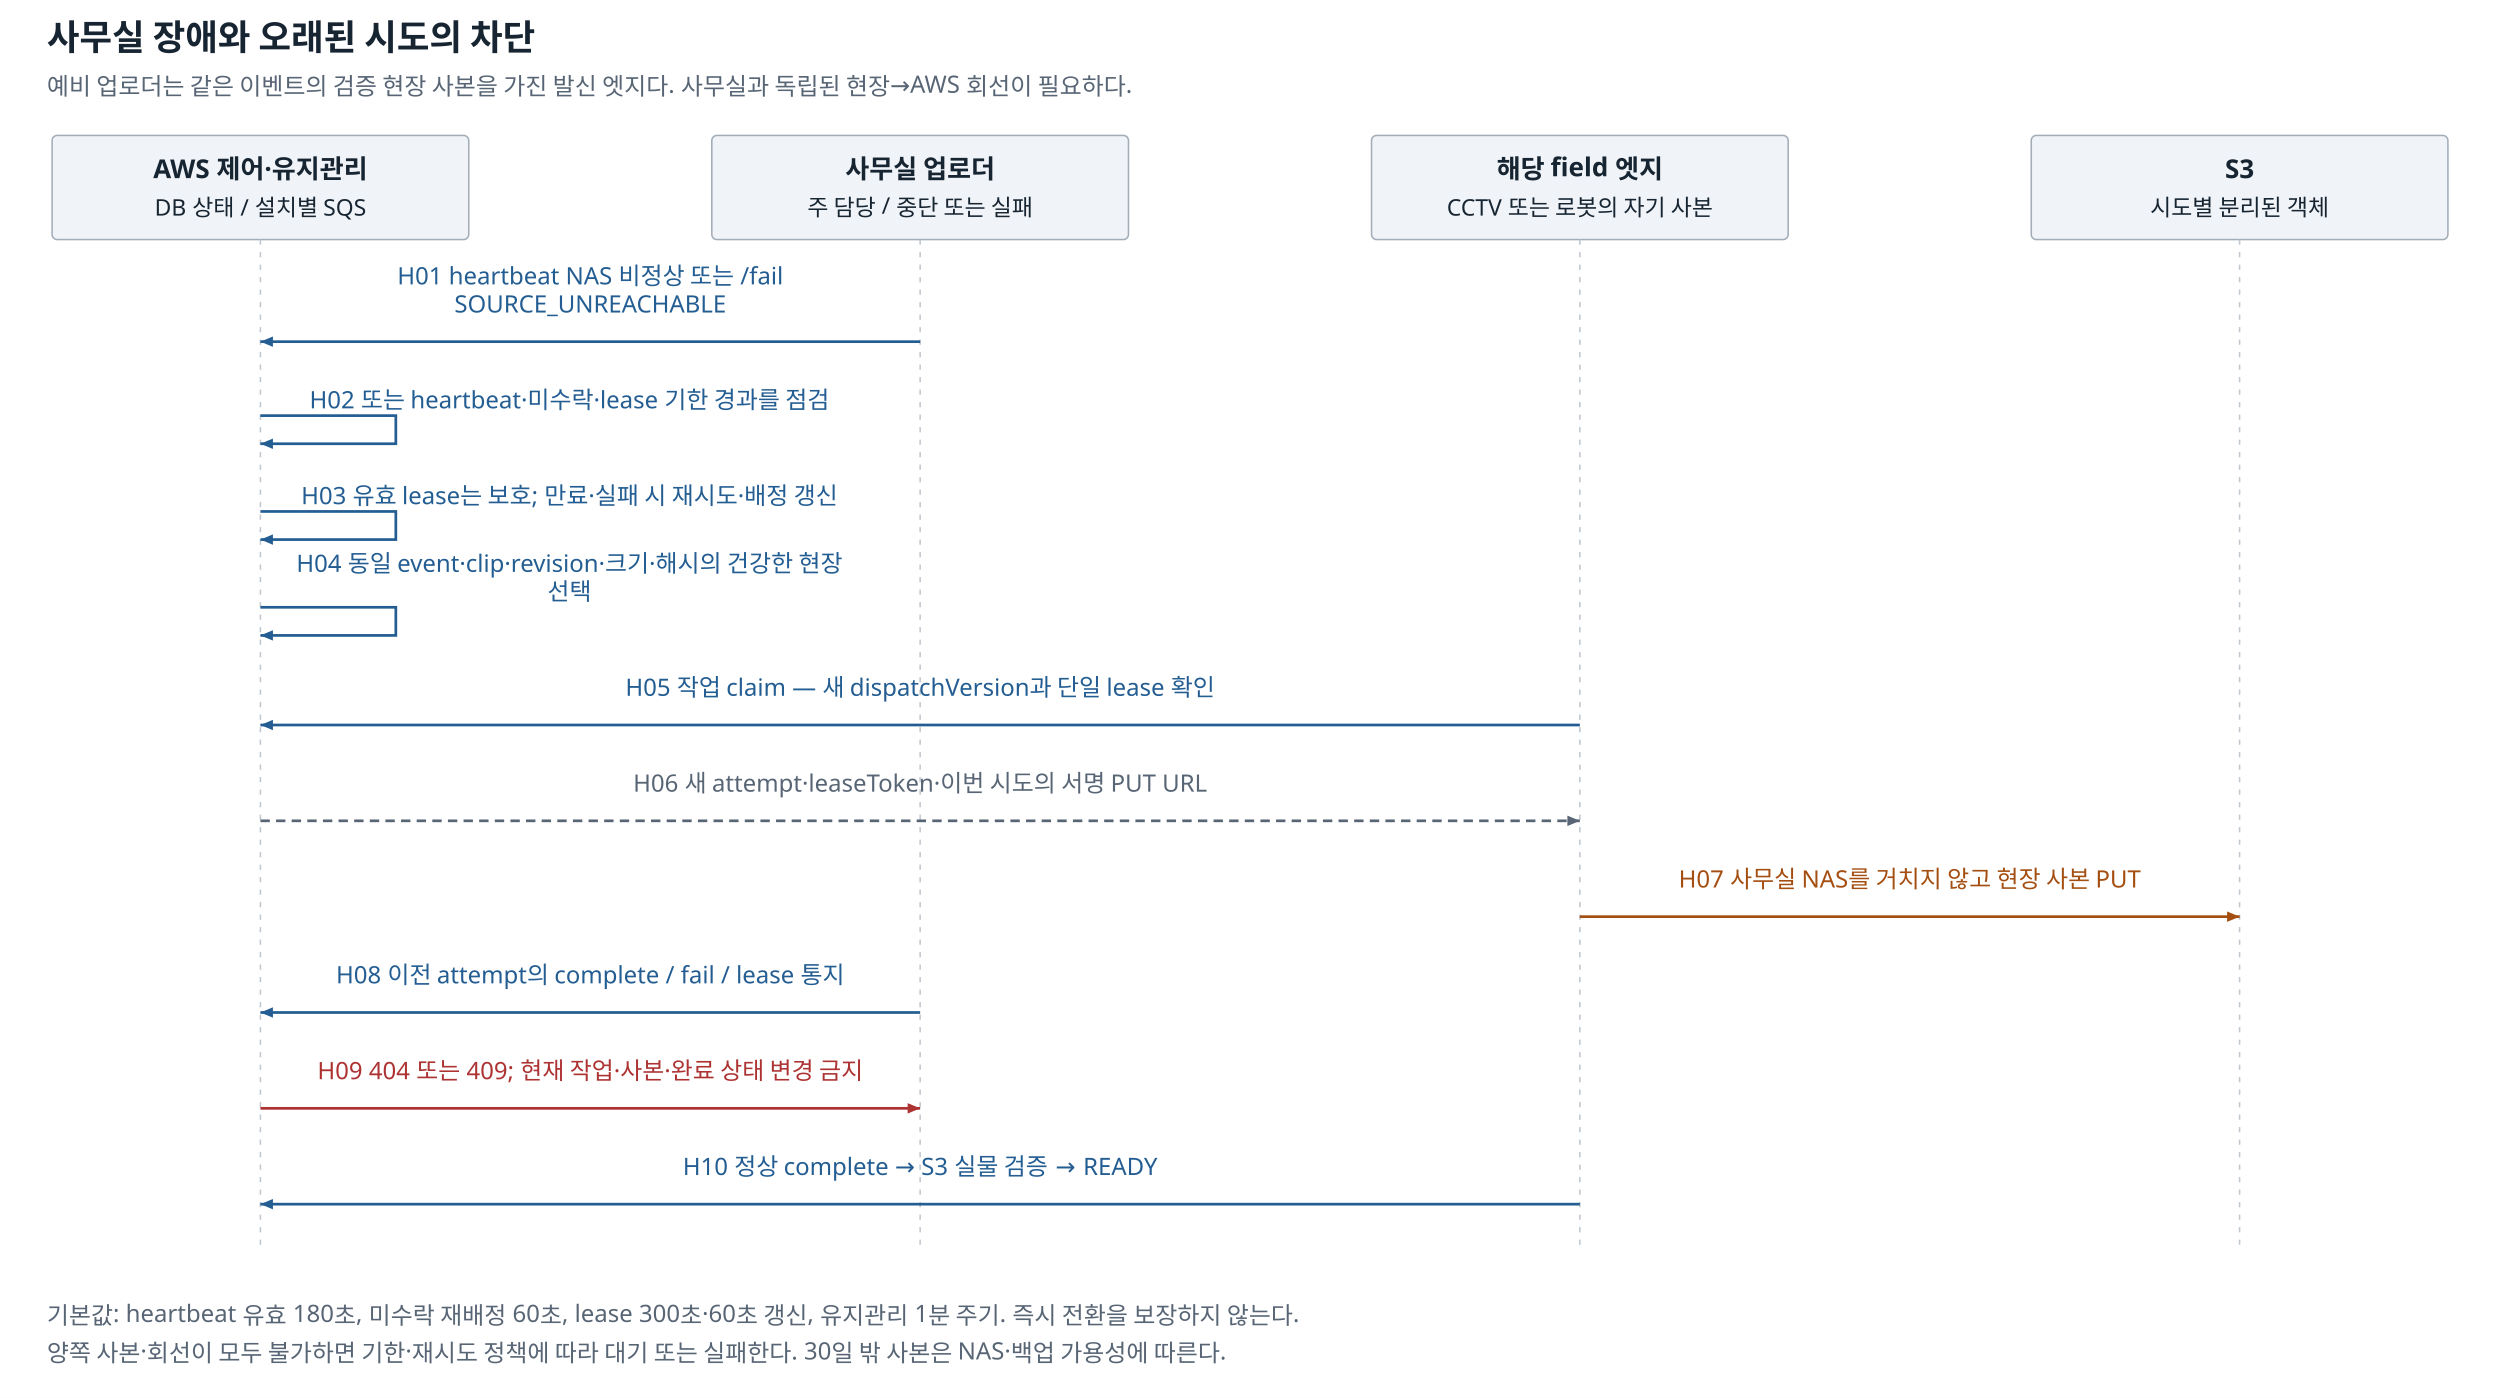
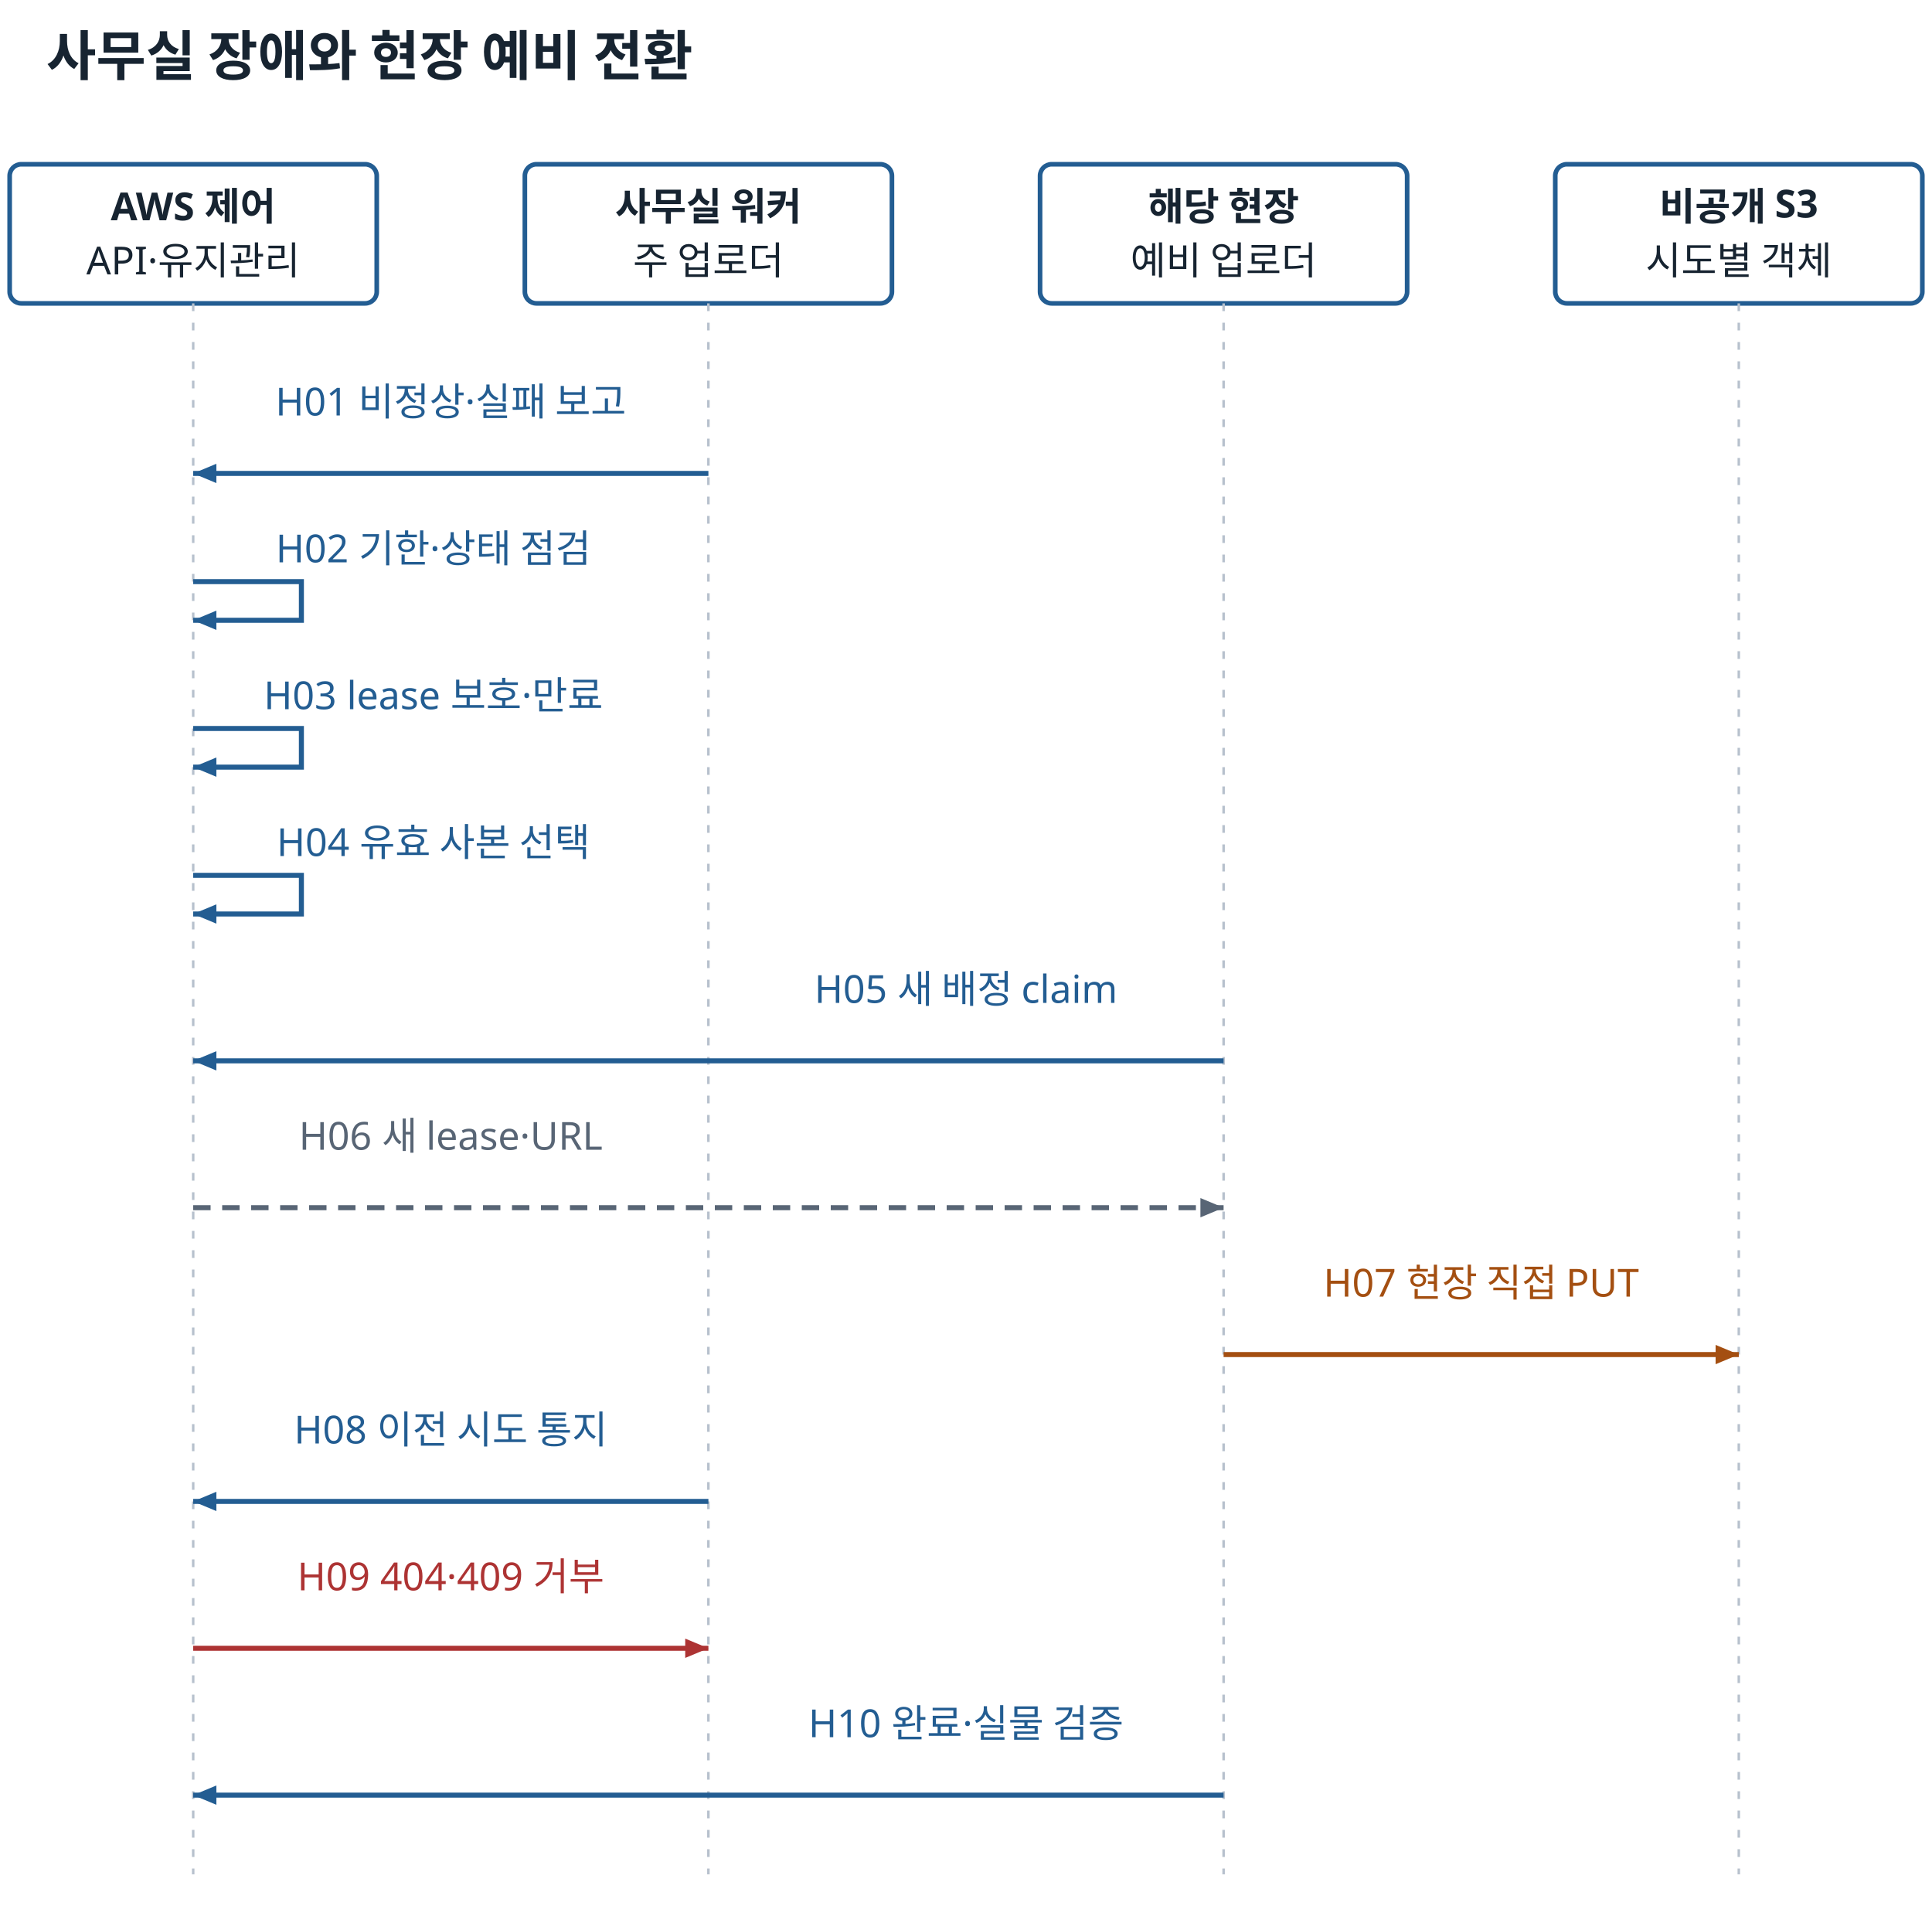
- <svg xmlns="http://www.w3.org/2000/svg" width="2400" height="1342" viewBox="0 0 2400 1342" role="img">
+ <svg xmlns="http://www.w3.org/2000/svg" width="1000" height="990" viewBox="0 0 1000 990" role="img">
  <rect width="100%" height="100%" fill="white" />
-   <text x="45" y="48" text-anchor="start" font-family="Nanum Gothic, sans-serif" font-size="34" font-weight="700" fill="#172431">사무실 장애와 오래된 시도의 차단</text>
-   <text x="45" y="91" text-anchor="start" font-family="Nanum Gothic, sans-serif" font-size="23" font-weight="400" fill="#586575">예비 업로더는 같은 이벤트의 검증 현장 사본을 가진 발신 엣지다. 사무실과 독립된 현장→AWS 회선이 필요하다.</text>
-   <rect x="50.0" y="130" width="400" height="100" rx="5" fill="#F0F4F8" stroke="#A3ADB8" stroke-width="1.5" />
-   <text x="250.0" y="171" text-anchor="middle" font-family="Nanum Gothic, sans-serif" font-size="25" font-weight="700" fill="#172431">AWS 제어·유지관리</text>
-   <text x="250.0" y="207" text-anchor="middle" font-family="Nanum Gothic, sans-serif" font-size="22" font-weight="400" fill="#172431">DB 상태 / 설치별 SQS</text>
-   <path d="M250.0,230 V1200" fill="none" stroke="#C0C7CF" stroke-width="1.5" stroke-dasharray="5 7" />
-   <rect x="683.333" y="130" width="400" height="100" rx="5" fill="#F0F4F8" stroke="#A3ADB8" stroke-width="1.5" />
-   <text x="883.333" y="171" text-anchor="middle" font-family="Nanum Gothic, sans-serif" font-size="25" font-weight="700" fill="#172431">사무실 업로더</text>
-   <text x="883.333" y="207" text-anchor="middle" font-family="Nanum Gothic, sans-serif" font-size="22" font-weight="400" fill="#172431">주 담당 / 중단 또는 실패</text>
-   <path d="M883.333,230 V1200" fill="none" stroke="#C0C7CF" stroke-width="1.5" stroke-dasharray="5 7" />
-   <rect x="1316.667" y="130" width="400" height="100" rx="5" fill="#F0F4F8" stroke="#A3ADB8" stroke-width="1.5" />
-   <text x="1516.667" y="171" text-anchor="middle" font-family="Nanum Gothic, sans-serif" font-size="25" font-weight="700" fill="#172431">해당 field 엣지</text>
-   <text x="1516.667" y="207" text-anchor="middle" font-family="Nanum Gothic, sans-serif" font-size="22" font-weight="400" fill="#172431">CCTV 또는 로봇의 자기 사본</text>
-   <path d="M1516.667,230 V1200" fill="none" stroke="#C0C7CF" stroke-width="1.5" stroke-dasharray="5 7" />
-   <rect x="1950.0" y="130" width="400" height="100" rx="5" fill="#F0F4F8" stroke="#A3ADB8" stroke-width="1.5" />
-   <text x="2150.0" y="171" text-anchor="middle" font-family="Nanum Gothic, sans-serif" font-size="25" font-weight="700" fill="#172431">S3</text>
-   <text x="2150.0" y="207" text-anchor="middle" font-family="Nanum Gothic, sans-serif" font-size="22" font-weight="400" fill="#172431">시도별 분리된 객체</text>
-   <path d="M2150.0,230 V1200" fill="none" stroke="#C0C7CF" stroke-width="1.5" stroke-dasharray="5 7" />
-   <polyline points="883.333,328 250.0,328" fill="none" stroke="#235D92" stroke-width="2.6" />
-   <polygon points="250.0,328 262.0,323 262.0,333" fill="#235D92" />
-   <text x="566.667" y="273" text-anchor="middle" font-family="Nanum Gothic, sans-serif" font-size="23" font-weight="400" fill="#235D92">H01 heartbeat NAS 비정상 또는 /fail</text>
-   <text x="566.667" y="300" text-anchor="middle" font-family="Nanum Gothic, sans-serif" font-size="23" font-weight="400" fill="#235D92">SOURCE_UNREACHABLE</text>
-   <polyline points="250.0,399 380.0,399 380.0,426 250.0,426" fill="none" stroke="#235D92" stroke-width="2.6" />
-   <polygon points="250.0,426 262.0,421 262.0,431" fill="#235D92" />
-   <text x="546.667" y="392" text-anchor="middle" font-family="Nanum Gothic, sans-serif" font-size="23" font-weight="400" fill="#235D92">H02 또는 heartbeat·미수락·lease 기한 경과를 점검</text>
-   <polyline points="250.0,491 380.0,491 380.0,518 250.0,518" fill="none" stroke="#235D92" stroke-width="2.6" />
-   <polygon points="250.0,518 262.0,513 262.0,523" fill="#235D92" />
-   <text x="546.667" y="484" text-anchor="middle" font-family="Nanum Gothic, sans-serif" font-size="23" font-weight="400" fill="#235D92">H03 유효 lease는 보호; 만료·실패 시 재시도·배정 갱신</text>
-   <polyline points="250.0,583 380.0,583 380.0,610 250.0,610" fill="none" stroke="#235D92" stroke-width="2.6" />
-   <polygon points="250.0,610 262.0,605 262.0,615" fill="#235D92" />
-   <text x="546.667" y="549" text-anchor="middle" font-family="Nanum Gothic, sans-serif" font-size="23" font-weight="400" fill="#235D92">H04 동일 event·clip·revision·크기·해시의 건강한 현장</text>
-   <text x="546.667" y="576" text-anchor="middle" font-family="Nanum Gothic, sans-serif" font-size="23" font-weight="400" fill="#235D92">선택</text>
-   <polyline points="1516.667,696 250.0,696" fill="none" stroke="#235D92" stroke-width="2.6" />
-   <polygon points="250.0,696 262.0,691 262.0,701" fill="#235D92" />
-   <text x="883.333" y="668" text-anchor="middle" font-family="Nanum Gothic, sans-serif" font-size="23" font-weight="400" fill="#235D92">H05 작업 claim — 새 dispatchVersion과 단일 lease 확인</text>
-   <polyline points="250.0,788 1516.667,788" fill="none" stroke="#586575" stroke-width="2.6" stroke-dasharray="9 6" />
-   <polygon points="1516.667,788 1504.667,783 1504.667,793" fill="#586575" />
-   <text x="883.333" y="760" text-anchor="middle" font-family="Nanum Gothic, sans-serif" font-size="23" font-weight="400" fill="#586575">H06 새 attempt·leaseToken·이번 시도의 서명 PUT URL</text>
-   <polyline points="1516.667,880 2150.0,880" fill="none" stroke="#A44F11" stroke-width="2.6" />
-   <polygon points="2150.0,880 2138.0,875 2138.0,885" fill="#A44F11" />
-   <text x="1833.333" y="852" text-anchor="middle" font-family="Nanum Gothic, sans-serif" font-size="23" font-weight="400" fill="#A44F11">H07 사무실 NAS를 거치지 않고 현장 사본 PUT</text>
-   <polyline points="883.333,972 250.0,972" fill="none" stroke="#235D92" stroke-width="2.6" />
-   <polygon points="250.0,972 262.0,967 262.0,977" fill="#235D92" />
-   <text x="566.667" y="944" text-anchor="middle" font-family="Nanum Gothic, sans-serif" font-size="23" font-weight="400" fill="#235D92">H08 이전 attempt의 complete / fail / lease 통지</text>
-   <polyline points="250.0,1064 883.333,1064" fill="none" stroke="#AD3333" stroke-width="2.6" />
-   <polygon points="883.333,1064 871.333,1059 871.333,1069" fill="#AD3333" />
-   <text x="566.667" y="1036" text-anchor="middle" font-family="Nanum Gothic, sans-serif" font-size="23" font-weight="400" fill="#AD3333">H09 404 또는 409; 현재 작업·사본·완료 상태 변경 금지</text>
-   <polyline points="1516.667,1156 250.0,1156" fill="none" stroke="#235D92" stroke-width="2.6" />
-   <polygon points="250.0,1156 262.0,1151 262.0,1161" fill="#235D92" />
-   <text x="883.333" y="1128" text-anchor="middle" font-family="Nanum Gothic, sans-serif" font-size="23" font-weight="400" fill="#235D92">H10 정상 complete → S3 실물 검증 → READY</text>
-   <text x="45" y="1271" text-anchor="start" font-family="Nanum Gothic, sans-serif" font-size="23" font-weight="400" fill="#586575">기본값: heartbeat 유효 180초, 미수락 재배정 60초, lease 300초·60초 갱신, 유지관리 1분 주기. 즉시 전환을 보장하지 않는다.</text>
-   <text x="45" y="1307" text-anchor="start" font-family="Nanum Gothic, sans-serif" font-size="23" font-weight="400" fill="#586575">양쪽 사본·회선이 모두 불가하면 기한·재시도 정책에 따라 대기 또는 실패한다. 30일 밖 사본은 NAS·백업 가용성에 따른다.</text>
+   <text x="24" y="39" text-anchor="start" font-family="Nanum Gothic, sans-serif" font-size="28" font-weight="700" fill="#172431">사무실 장애와 현장 예비 전환</text>
+   <rect x="5.0" y="85" width="190" height="72" rx="6" fill="white" stroke="#235D92" stroke-width="2.4" />
+   <text x="100.0" y="114.0" text-anchor="middle" font-family="Nanum Gothic, sans-serif" font-size="20" font-weight="700" fill="#172431">AWS 제어</text>
+   <text x="100.0" y="142.0" text-anchor="middle" font-family="Nanum Gothic, sans-serif" font-size="20" font-weight="400" fill="#172431">API·유지관리</text>
+   <path d="M100.0,157 V970" fill="none" stroke="#B7C1CD" stroke-width="1.3" stroke-dasharray="4 6" />
+   <rect x="271.667" y="85" width="190" height="72" rx="6" fill="white" stroke="#235D92" stroke-width="2.4" />
+   <text x="366.667" y="114.0" text-anchor="middle" font-family="Nanum Gothic, sans-serif" font-size="20" font-weight="700" fill="#172431">사무실 워커</text>
+   <text x="366.667" y="142.0" text-anchor="middle" font-family="Nanum Gothic, sans-serif" font-size="20" font-weight="400" fill="#172431">주 업로더</text>
+   <path d="M366.667,157 V970" fill="none" stroke="#B7C1CD" stroke-width="1.3" stroke-dasharray="4 6" />
+   <rect x="538.333" y="85" width="190" height="72" rx="6" fill="white" stroke="#235D92" stroke-width="2.4" />
+   <text x="633.333" y="114.0" text-anchor="middle" font-family="Nanum Gothic, sans-serif" font-size="20" font-weight="700" fill="#172431">해당 현장</text>
+   <text x="633.333" y="142.0" text-anchor="middle" font-family="Nanum Gothic, sans-serif" font-size="20" font-weight="400" fill="#172431">예비 업로더</text>
+   <path d="M633.333,157 V970" fill="none" stroke="#B7C1CD" stroke-width="1.3" stroke-dasharray="4 6" />
+   <rect x="805.0" y="85" width="190" height="72" rx="6" fill="white" stroke="#235D92" stroke-width="2.4" />
+   <text x="900.0" y="114.0" text-anchor="middle" font-family="Nanum Gothic, sans-serif" font-size="20" font-weight="700" fill="#172431">비공개 S3</text>
+   <text x="900.0" y="142.0" text-anchor="middle" font-family="Nanum Gothic, sans-serif" font-size="20" font-weight="400" fill="#172431">시도별 객체</text>
+   <path d="M900.0,157 V970" fill="none" stroke="#B7C1CD" stroke-width="1.3" stroke-dasharray="4 6" />
+   <polyline points="366.667,245 100.0,245" fill="none" stroke="#235D92" stroke-width="2.6" />
+   <polygon points="100.0,245 112.0,240 112.0,250" fill="#235D92" />
+   <text x="233.333" y="215" text-anchor="middle" font-family="Nanum Gothic, sans-serif" font-size="20" font-weight="400" fill="#235D92">H01 비정상·실패 보고</text>
+   <polyline points="100.0,301 156.0,301 156.0,321 100.0,321" fill="none" stroke="#235D92" stroke-width="2.6" />
+   <polygon points="100.0,321 112.0,316 112.0,326" fill="#235D92" />
+   <text x="224.333" y="291" text-anchor="middle" font-family="Nanum Gothic, sans-serif" font-size="20" font-weight="400" fill="#235D92">H02 기한·상태 점검</text>
+   <polyline points="100.0,377 156.0,377 156.0,397 100.0,397" fill="none" stroke="#235D92" stroke-width="2.6" />
+   <polygon points="100.0,397 112.0,392 112.0,402" fill="#235D92" />
+   <text x="224.333" y="367" text-anchor="middle" font-family="Nanum Gothic, sans-serif" font-size="20" font-weight="400" fill="#235D92">H03 lease 보호·만료</text>
+   <polyline points="100.0,453 156.0,453 156.0,473 100.0,473" fill="none" stroke="#235D92" stroke-width="2.6" />
+   <polygon points="100.0,473 112.0,468 112.0,478" fill="#235D92" />
+   <text x="224.333" y="443" text-anchor="middle" font-family="Nanum Gothic, sans-serif" font-size="20" font-weight="400" fill="#235D92">H04 유효 사본 선택</text>
+   <polyline points="633.333,549 100.0,549" fill="none" stroke="#235D92" stroke-width="2.6" />
+   <polygon points="100.0,549 112.0,544 112.0,554" fill="#235D92" />
+   <text x="500.0" y="519" text-anchor="middle" font-family="Nanum Gothic, sans-serif" font-size="20" font-weight="400" fill="#235D92">H05 새 배정 claim</text>
+   <polyline points="100.0,625 633.333,625" fill="none" stroke="#586575" stroke-width="2.6" stroke-dasharray="9 6" />
+   <polygon points="633.333,625 621.333,620 621.333,630" fill="#586575" />
+   <text x="233.333" y="595" text-anchor="middle" font-family="Nanum Gothic, sans-serif" font-size="20" font-weight="400" fill="#586575">H06 새 lease·URL</text>
+   <polyline points="633.333,701 900.0,701" fill="none" stroke="#A44F11" stroke-width="2.6" />
+   <polygon points="900.0,701 888.0,696 888.0,706" fill="#A44F11" />
+   <text x="766.667" y="671" text-anchor="middle" font-family="Nanum Gothic, sans-serif" font-size="20" font-weight="400" fill="#A44F11">H07 현장 직접 PUT</text>
+   <polyline points="366.667,777 100.0,777" fill="none" stroke="#235D92" stroke-width="2.6" />
+   <polygon points="100.0,777 112.0,772 112.0,782" fill="#235D92" />
+   <text x="233.333" y="747" text-anchor="middle" font-family="Nanum Gothic, sans-serif" font-size="20" font-weight="400" fill="#235D92">H08 이전 시도 통지</text>
+   <polyline points="100.0,853 366.667,853" fill="none" stroke="#AD3333" stroke-width="2.6" />
+   <polygon points="366.667,853 354.667,848 354.667,858" fill="#AD3333" />
+   <text x="233.333" y="823" text-anchor="middle" font-family="Nanum Gothic, sans-serif" font-size="20" font-weight="400" fill="#AD3333">H09 404·409 거부</text>
+   <polyline points="633.333,929 100.0,929" fill="none" stroke="#235D92" stroke-width="2.6" />
+   <polygon points="100.0,929 112.0,924 112.0,934" fill="#235D92" />
+   <text x="500.0" y="899" text-anchor="middle" font-family="Nanum Gothic, sans-serif" font-size="20" font-weight="400" fill="#235D92">H10 완료·실물 검증</text>
</svg>
